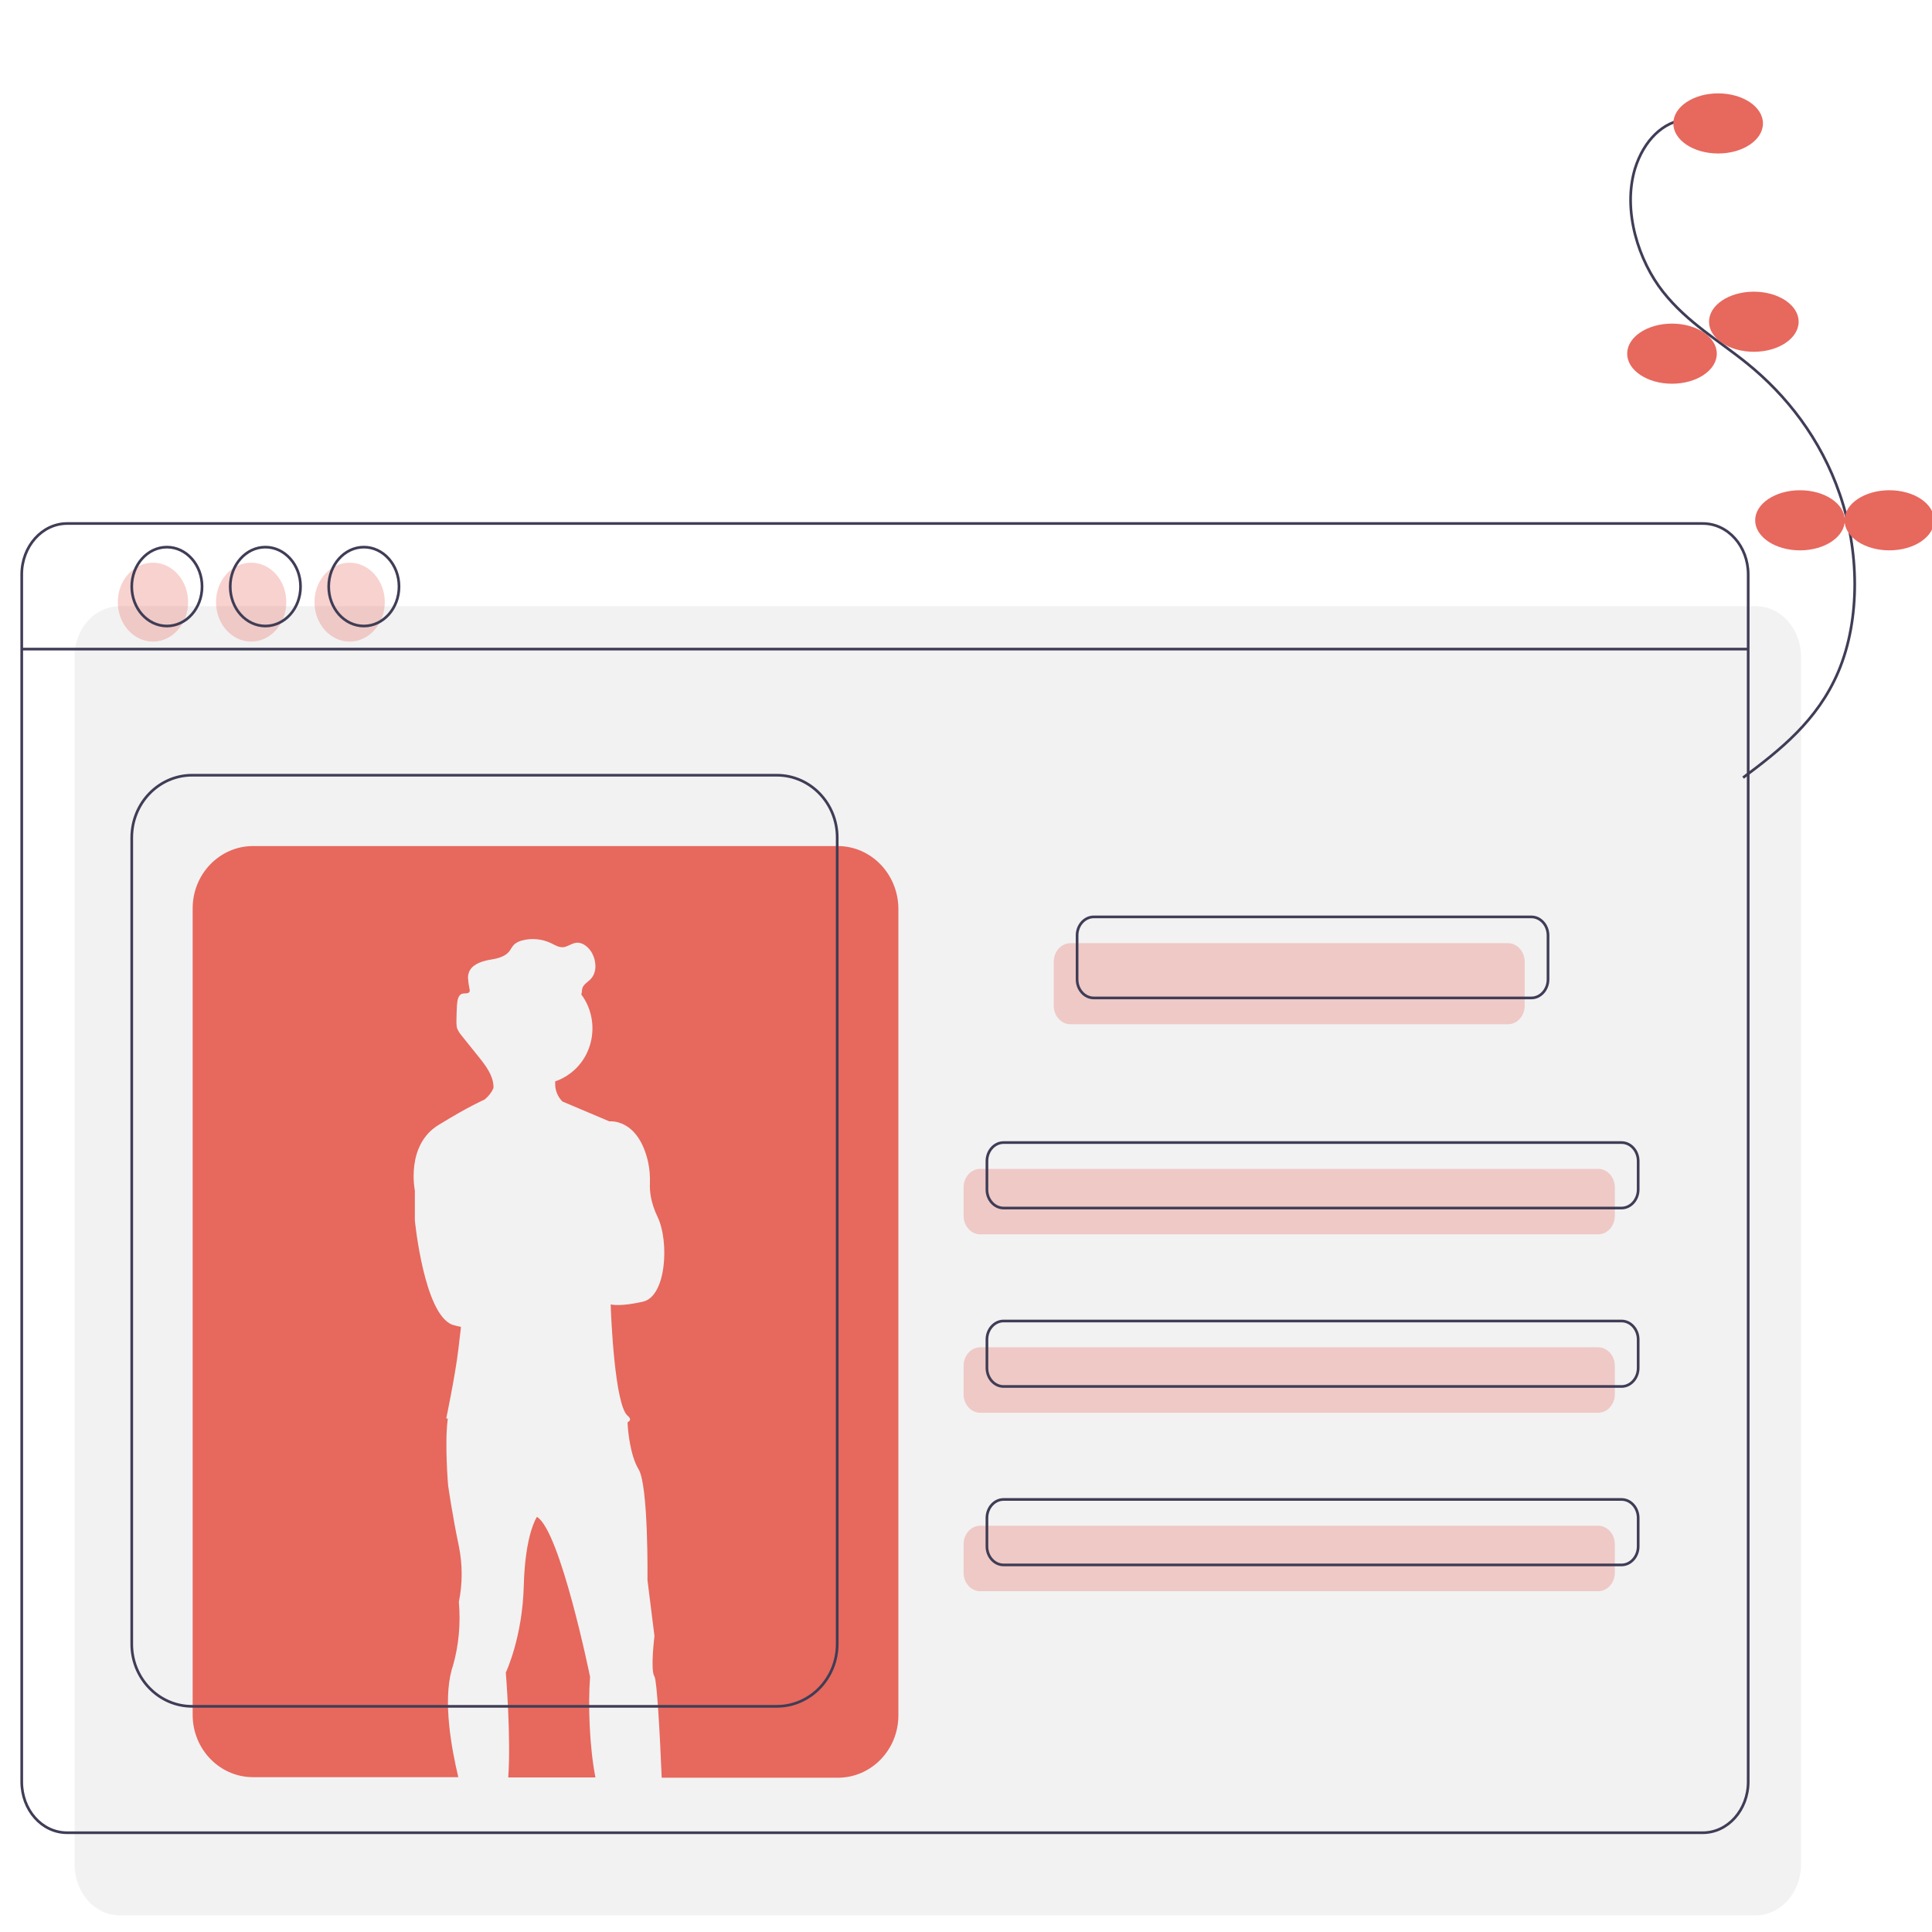
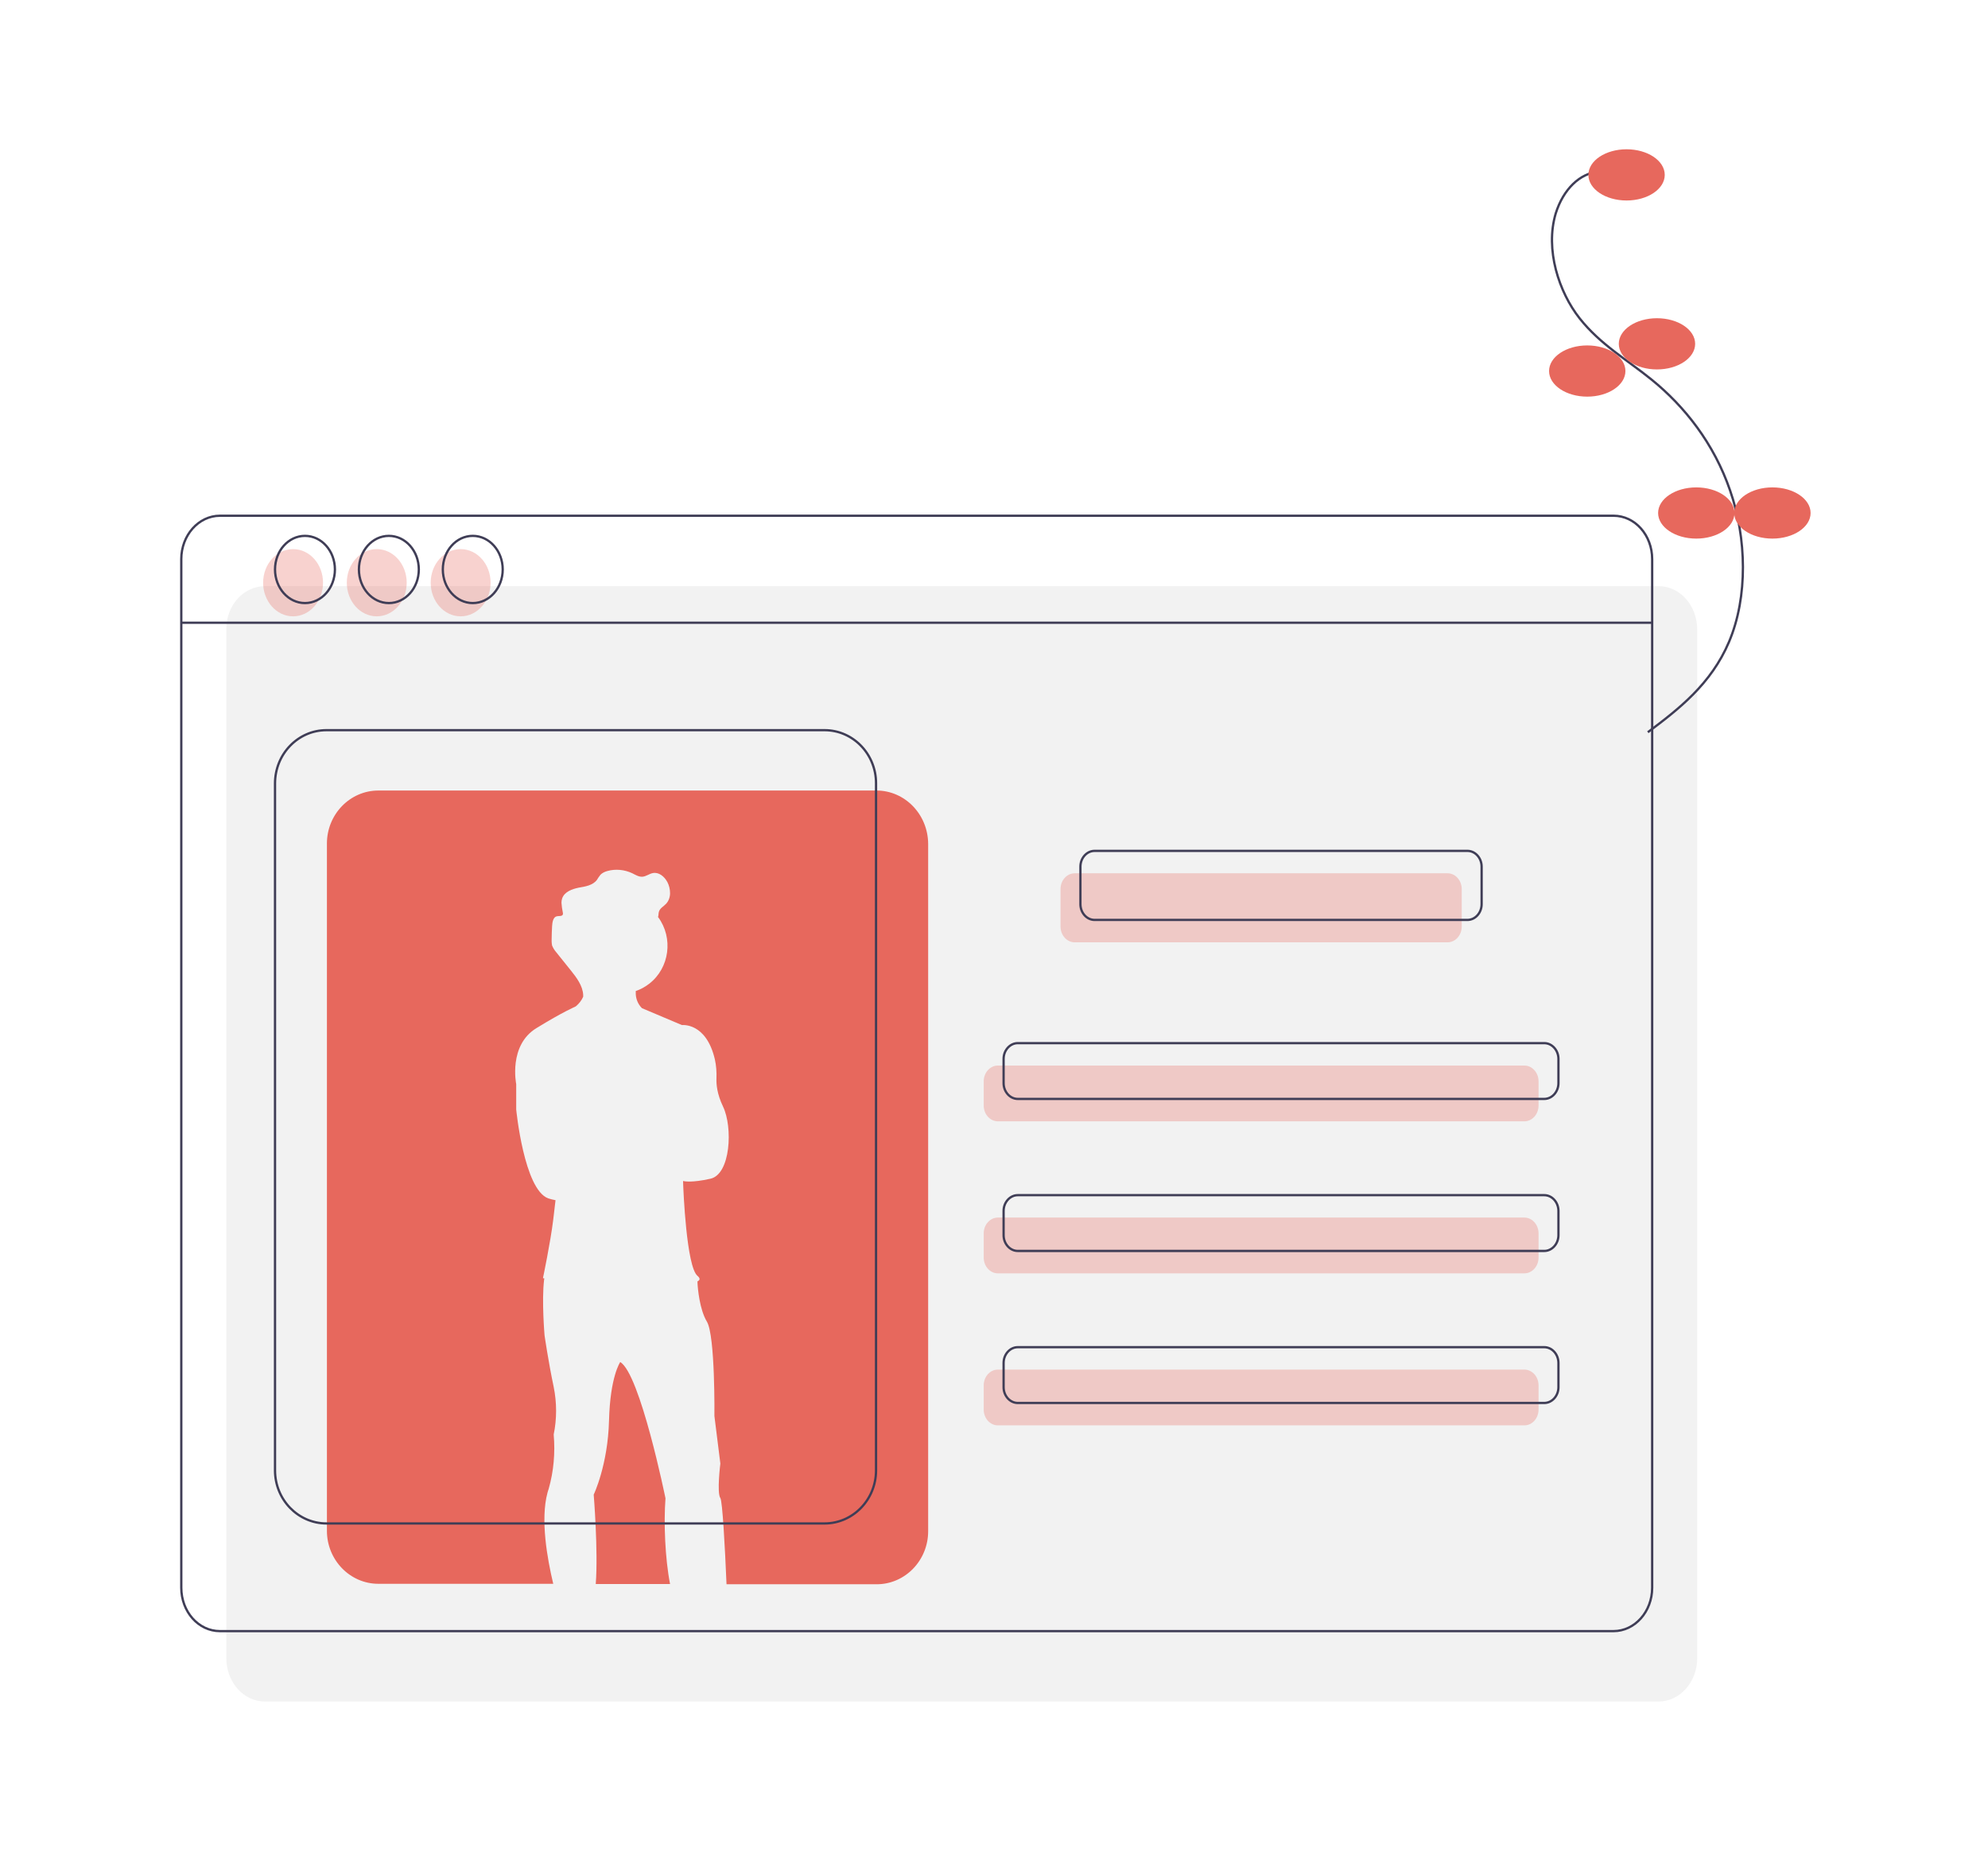
- <svg xmlns="http://www.w3.org/2000/svg" version="1.1" id="fe80fb2b-bcaf-407e-919b-306adc32f78b" x="0px" y="0px" viewBox="0 0 720 720" style="enable-background:new 0 0 720 720;" xml:space="preserve">
+ <svg xmlns="http://www.w3.org/2000/svg" version="1.1" id="fe80fb2b-bcaf-407e-919b-306adc32f78b" x="0px" y="0px" viewBox="0 0 869.6 810" style="enable-background:new 0 0 869.6 810;" xml:space="preserve">
  <style type="text/css">
	.st0{fill:#F2F2F2;}
	.st1{fill:none;stroke:#3F3D56;stroke-miterlimit:10;}
	.st2{opacity:0.3;fill:#E7685D;enable-background:new    ;}
	.st3{fill:#E7685D;}
</style>
-   <path class="st0" d="M44.7,225.9h609.6c9.4,0,16.9,8.5,16.9,19v449.9c0,10.5-7.6,19-16.9,19H44.7c-9.4,0-16.9-8.5-16.9-19V244.8  C27.7,234.4,35.3,225.9,44.7,225.9z" />
-   <path class="st1" d="M25,195.1h609.6c9.4,0,16.9,8.5,16.9,19V664c0,10.5-7.6,19-16.9,19H25c-9.4,0-16.9-8.5-16.9-19V214.1  C8.1,203.6,15.7,195.1,25,195.1z" />
-   <line class="st1" x1="8.1" y1="241.9" x2="651.6" y2="241.9" />
-   <path class="st2" d="M398.9,351.5H562c3.4,0,6.2,3.1,6.2,6.9v16.4c0,3.8-2.8,6.9-6.2,6.9H398.9c-3.4,0-6.2-3.1-6.2-6.9v-16.4  C392.7,354.6,395.5,351.5,398.9,351.5z" />
-   <path class="st2" d="M365.3,435.6h230.3c3.4,0,6.2,3.1,6.2,6.9v10.6c0,3.8-2.8,6.9-6.2,6.9H365.3c-3.4,0-6.2-3.1-6.2-6.9v-10.6  C359.1,438.7,361.9,435.6,365.3,435.6z" />
-   <path class="st2" d="M365.3,502.1h230.3c3.4,0,6.2,3.1,6.2,6.9v10.6c0,3.8-2.8,6.9-6.2,6.9H365.3c-3.4,0-6.2-3.1-6.2-6.9V509  C359.1,505.2,361.9,502.1,365.3,502.1z" />
-   <path class="st2" d="M365.3,568.6h230.3c3.4,0,6.2,3.1,6.2,6.9v10.6c0,3.8-2.8,6.9-6.2,6.9H365.3c-3.4,0-6.2-3.1-6.2-6.9v-10.6  C359.1,571.7,361.9,568.6,365.3,568.6z" />
-   <path class="st1" d="M407.6,341.7h163.1c3.4,0,6.2,3.1,6.2,6.9v16.4c0,3.8-2.8,6.9-6.2,6.9H407.6c-3.4,0-6.2-3.1-6.2-6.9v-16.4  C401.4,344.8,404.2,341.7,407.6,341.7z" />
-   <path class="st1" d="M374,425.8h230.3c3.4,0,6.2,3.1,6.2,6.9v10.6c0,3.8-2.8,6.9-6.2,6.9H374c-3.4,0-6.2-3.1-6.2-6.9v-10.6  C367.8,428.9,370.6,425.8,374,425.8z" />
-   <path class="st1" d="M374,492.3h230.3c3.4,0,6.2,3.1,6.2,6.9v10.6c0,3.8-2.8,6.9-6.2,6.9H374c-3.4,0-6.2-3.1-6.2-6.9v-10.6  C367.8,495.4,370.6,492.3,374,492.3z" />
-   <path class="st1" d="M374,558.8h230.3c3.4,0,6.2,3.1,6.2,6.9v10.6c0,3.8-2.8,6.9-6.2,6.9H374c-3.4,0-6.2-3.1-6.2-6.9v-10.6  C367.8,561.9,370.6,558.8,374,558.8z" />
-   <ellipse class="st2" cx="57" cy="224.4" rx="13.1" ry="14.7" />
-   <ellipse class="st2" cx="93.6" cy="224.4" rx="13.1" ry="14.7" />
-   <ellipse class="st2" cx="130.3" cy="224.4" rx="13.1" ry="14.7" />
-   <ellipse class="st1" cx="62.2" cy="218.6" rx="13.1" ry="14.7" />
-   <ellipse class="st1" cx="98.9" cy="218.6" rx="13.1" ry="14.7" />
-   <ellipse class="st1" cx="135.6" cy="218.6" rx="13.1" ry="14.7" />
-   <path class="st3" d="M221.9,662.4c-2.2-11.3-2.8-26.8-2-37.5c0,0-11.1-54.5-19.8-59.6l0,0c-0.1,0.2-4.4,6.4-4.9,25.6  c-0.5,19.5-6.7,32.4-6.7,32.4s2,24.4,0.9,39.1L221.9,662.4z" />
-   <path class="st3" d="M312.2,315.3H94.3c-12.4,0-22.5,10.4-22.5,23.2c0,0,0,0,0,0v300.6c0,12.8,10.1,23.2,22.5,23.2h0h76.5  c-2.6-10.9-5.7-28.1-2.5-39.9l0,0l0,0c0.2-0.6,0.3-1.1,0.5-1.6c2.2-7.7,2.9-15.8,2.2-23.8c1.4-6.8,1.4-13.9,0-20.8  c-2.4-11.4-4-22.6-4-22.6s-1.3-15.1-0.2-24.3c0-0.2,0.1-0.4,0.1-0.6c-0.4-0.1-0.6-0.1-0.6-0.1s3.3-15.7,4.5-25.6  c0.3-2.4,0.6-5.3,1-8.5c-1.1-0.2-2.2-0.5-3.2-0.8c-10.6-3.9-14-38.9-14-38.9v-11.1c0,0-3.5-17,8.9-24.5c11.9-7.3,16.7-9.2,17-9.4  c0.1-0.1,0.2-0.1,0.3-0.2c1.3-1.1,2.4-2.5,3.1-4.1c0-0.3,0-0.6,0-0.8c-0.2-4-2.9-7.6-5.4-10.7c-2.2-2.7-4.3-5.4-6.5-8.1  c-0.7-0.8-1.3-1.8-1.7-2.8c-0.1-0.6-0.2-1.2-0.2-1.8c0-0.2,0-0.4,0-0.7c0-2,0.1-4,0.2-6c0.1-1.8,0.5-4,2.1-4.3  c0.9-0.2,2,0.1,2.5-0.6c0.2-0.3,0.2-0.7,0.1-1c0,0,0,0.1,0,0.1c0,0,0-0.1,0-0.1c-0.3-1.4-0.5-2.8-0.6-4.3c0-0.7,0.1-1.3,0.3-1.9  c1-2.9,4.3-4.1,7.2-4.7c2.9-0.5,6.2-1,8-3.4c0.5-0.8,1-1.6,1.6-2.3c0.8-0.8,1.9-1.3,3-1.6c3.6-1,7.5-0.6,10.9,1  c1.4,0.7,2.8,1.6,4.4,1.5c1.6-0.1,3-1.3,4.6-1.6c2.6-0.5,5,1.5,6.3,3.9c0.8,1.5,1.2,3.2,1.2,4.9c0,1.7-0.6,3.4-1.7,4.6  c-1.1,1.2-2.8,2-3.2,3.6c-0.2,0.7-0.1,1.4-0.3,2c0,0.1-0.1,0.2-0.1,0.2c0,0,0.1,0.1,0.1,0.1c6.7,9.1,5,22.2-3.9,29.1  c-1.8,1.4-3.8,2.5-5.9,3.2c0,0.2,0,0.4,0,0.6c-0.1,2.6,0.9,5.1,2.7,6.9l17.5,7.4c0,0,10.6-1.3,14.4,15c0.6,2.7,0.8,5.5,0.7,8.3  c-0.1,2.5,0.2,6.8,2.9,12.4c4.3,9,3.3,29.5-5.5,31.5c-8.4,1.9-11.7,1.1-12,1l0,0.4c0.1,3.9,1.5,37.1,6.3,41.1c1.3,1.1,1.1,1.9,0,2.4  l0,0c0,0,0,0.2,0,0.6c0.1,2.4,0.9,11.7,4.1,17c3.7,6.1,3.3,41.3,3.3,41.3l2.6,20.8c0,0-1.6,12.8,0,15.1c0.9,1.3,2,20.9,2.7,37.7  h65.7c12.4,0,22.5-10.4,22.5-23.2V338.6C334.7,325.7,324.6,315.3,312.2,315.3L312.2,315.3z" />
-   <path class="st1" d="M71.6,288.9h217.9c12.4,0,22.5,10.4,22.5,23.2v300.6c0,12.8-10.1,23.2-22.5,23.2H71.6  c-12.4,0-22.5-10.4-22.5-23.2V312.2C49.1,299.3,59.2,288.9,71.6,288.9z" />
-   <path class="st1" d="M628.2,44.6c-8.3,0.6-15.6,7.7-18.9,18.3c-4.7,15.8,1.4,34.4,10.5,45.9c9.1,11.5,20.8,18.1,31.5,26.8  c14.3,11.6,27.2,27.8,34.3,48.5c7.2,20.7,7.9,46.4-0.5,66.2c-7.8,18.4-22,29.4-35.5,39.5" />
-   <ellipse class="st3" cx="640.3" cy="46" rx="16.7" ry="11.2" />
-   <ellipse class="st3" cx="653.6" cy="119.9" rx="16.7" ry="11.2" />
-   <ellipse class="st3" cx="623.1" cy="131.8" rx="16.7" ry="11.2" />
-   <ellipse class="st3" cx="670.8" cy="193.9" rx="16.7" ry="11.2" />
-   <ellipse class="st3" cx="704.1" cy="193.9" rx="16.7" ry="11.2" />
+   <path class="st0" d="M115.9,256.4h609.6c9.4,0,16.9,8.5,16.9,19v449.9c0,10.5-7.6,19-16.9,19H115.9c-9.4,0-16.9-8.5-16.9-19v-450  C98.9,264.9,106.5,256.4,115.9,256.4z" />
+   <path class="st1" d="M96.2,225.6h609.6c9.4,0,16.9,8.5,16.9,19v449.9c0,10.5-7.6,19-16.9,19H96.2c-9.4,0-16.9-8.5-16.9-19V244.6  C79.3,234.1,86.9,225.6,96.2,225.6z" />
+   <line class="st1" x1="79.3" y1="272.4" x2="722.8" y2="272.4" />
+   <path class="st2" d="M470.1,382h163.1c3.4,0,6.2,3.1,6.2,6.9v16.4c0,3.8-2.8,6.9-6.2,6.9H470.1c-3.4,0-6.2-3.1-6.2-6.9v-16.4  C463.9,385.1,466.7,382,470.1,382z" />
+   <path class="st2" d="M436.5,466.1h230.3c3.4,0,6.2,3.1,6.2,6.9v10.6c0,3.8-2.8,6.9-6.2,6.9H436.5c-3.4,0-6.2-3.1-6.2-6.9V473  C430.3,469.2,433.1,466.1,436.5,466.1z" />
+   <path class="st2" d="M436.5,532.6h230.3c3.4,0,6.2,3.1,6.2,6.9v10.6c0,3.8-2.8,6.9-6.2,6.9H436.5c-3.4,0-6.2-3.1-6.2-6.9v-10.6  C430.3,535.7,433.1,532.6,436.5,532.6z" />
+   <path class="st2" d="M436.5,599.1h230.3c3.4,0,6.2,3.1,6.2,6.9v10.6c0,3.8-2.8,6.9-6.2,6.9H436.5c-3.4,0-6.2-3.1-6.2-6.9V606  C430.3,602.2,433.1,599.1,436.5,599.1z" />
+   <path class="st1" d="M478.8,372.2h163.1c3.4,0,6.2,3.1,6.2,6.9v16.4c0,3.8-2.8,6.9-6.2,6.9H478.8c-3.4,0-6.2-3.1-6.2-6.9v-16.4  C472.6,375.3,475.4,372.2,478.8,372.2z" />
+   <path class="st1" d="M445.2,456.3h230.3c3.4,0,6.2,3.1,6.2,6.9v10.6c0,3.8-2.8,6.9-6.2,6.9H445.2c-3.4,0-6.2-3.1-6.2-6.9v-10.6  C439,459.4,441.8,456.3,445.2,456.3z" />
+   <path class="st1" d="M445.2,522.8h230.3c3.4,0,6.2,3.1,6.2,6.9v10.6c0,3.8-2.8,6.9-6.2,6.9H445.2c-3.4,0-6.2-3.1-6.2-6.9v-10.6  C439,525.9,441.8,522.8,445.2,522.8z" />
+   <path class="st1" d="M445.2,589.3h230.3c3.4,0,6.2,3.1,6.2,6.9v10.6c0,3.8-2.8,6.9-6.2,6.9H445.2c-3.4,0-6.2-3.1-6.2-6.9v-10.6  C439,592.4,441.8,589.3,445.2,589.3z" />
+   <ellipse class="st2" cx="128.2" cy="254.9" rx="13.1" ry="14.7" />
+   <ellipse class="st2" cx="164.8" cy="254.9" rx="13.1" ry="14.7" />
+   <ellipse class="st2" cx="201.5" cy="254.9" rx="13.1" ry="14.7" />
+   <ellipse class="st1" cx="133.4" cy="249.1" rx="13.1" ry="14.7" />
+   <ellipse class="st1" cx="170.1" cy="249.1" rx="13.1" ry="14.7" />
+   <ellipse class="st1" cx="206.8" cy="249.1" rx="13.1" ry="14.7" />
+   <path class="st3" d="M293.1,692.9c-2.2-11.3-2.8-26.8-2-37.5c0,0-11.1-54.5-19.8-59.6l0,0c-0.1,0.2-4.4,6.4-4.9,25.6  c-0.5,19.5-6.7,32.4-6.7,32.4s2,24.4,0.9,39.1H293.1z" />
+   <path class="st3" d="M383.4,345.8H165.5c-12.4,0-22.5,10.4-22.5,23.2l0,0v300.6c0,12.8,10.1,23.2,22.5,23.2l0,0H242  c-2.6-10.9-5.7-28.1-2.5-39.9l0,0l0,0c0.2-0.6,0.3-1.1,0.5-1.6c2.2-7.7,2.9-15.8,2.2-23.8c1.4-6.8,1.4-13.9,0-20.8  c-2.4-11.4-4-22.6-4-22.6s-1.3-15.1-0.2-24.3c0-0.2,0.1-0.4,0.1-0.6c-0.4-0.1-0.6-0.1-0.6-0.1s3.3-15.7,4.5-25.6  c0.3-2.4,0.6-5.3,1-8.5c-1.1-0.2-2.2-0.5-3.2-0.8c-10.6-3.9-14-38.9-14-38.9v-11.1c0,0-3.5-17,8.9-24.5c11.9-7.3,16.7-9.2,17-9.4  c0.1-0.1,0.2-0.1,0.3-0.2c1.3-1.1,2.4-2.5,3.1-4.1c0-0.3,0-0.6,0-0.8c-0.2-4-2.9-7.6-5.4-10.7c-2.2-2.7-4.3-5.4-6.5-8.1  c-0.7-0.8-1.3-1.8-1.7-2.8c-0.1-0.6-0.2-1.2-0.2-1.8c0-0.2,0-0.4,0-0.7c0-2,0.1-4,0.2-6c0.1-1.8,0.5-4,2.1-4.3  c0.9-0.2,2,0.1,2.5-0.6c0.2-0.3,0.2-0.7,0.1-1v0.1v-0.1c-0.3-1.4-0.5-2.8-0.6-4.3c0-0.7,0.1-1.3,0.3-1.9c1-2.9,4.3-4.1,7.2-4.7  c2.9-0.5,6.2-1,8-3.4c0.5-0.8,1-1.6,1.6-2.3c0.8-0.8,1.9-1.3,3-1.6c3.6-1,7.5-0.6,10.9,1c1.4,0.7,2.8,1.6,4.4,1.5  c1.6-0.1,3-1.3,4.6-1.6c2.6-0.5,5,1.5,6.3,3.9c0.8,1.5,1.2,3.2,1.2,4.9c0,1.7-0.6,3.4-1.7,4.6c-1.1,1.2-2.8,2-3.2,3.6  c-0.2,0.7-0.1,1.4-0.3,2c0,0.1-0.1,0.2-0.1,0.2l0.1,0.1c6.7,9.1,5,22.2-3.9,29.1c-1.8,1.4-3.8,2.5-5.9,3.2c0,0.2,0,0.4,0,0.6  c-0.1,2.6,0.9,5.1,2.7,6.9l17.5,7.4c0,0,10.6-1.3,14.4,15c0.6,2.7,0.8,5.5,0.7,8.3c-0.1,2.5,0.2,6.8,2.9,12.4  c4.3,9,3.3,29.5-5.5,31.5c-8.4,1.9-11.7,1.1-12,1v0.4c0.1,3.9,1.5,37.1,6.3,41.1c1.3,1.1,1.1,1.9,0,2.4l0,0c0,0,0,0.2,0,0.6  c0.1,2.4,0.9,11.7,4.1,17c3.7,6.1,3.3,41.3,3.3,41.3l2.6,20.8c0,0-1.6,12.8,0,15.1c0.9,1.3,2,20.9,2.7,37.7h65.7  c12.4,0,22.5-10.4,22.5-23.2V369.1C405.9,356.2,395.8,345.8,383.4,345.8L383.4,345.8z" />
+   <path class="st1" d="M142.8,319.4h217.9c12.4,0,22.5,10.4,22.5,23.2v300.6c0,12.8-10.1,23.2-22.5,23.2H142.8  c-12.4,0-22.5-10.4-22.5-23.2V342.7C120.3,329.8,130.4,319.4,142.8,319.4z" />
+   <path class="st1" d="M699.4,75.1c-8.3,0.6-15.6,7.7-18.9,18.3c-4.7,15.8,1.4,34.4,10.5,45.9s20.8,18.1,31.5,26.8  c14.3,11.6,27.2,27.8,34.3,48.5c7.2,20.7,7.9,46.4-0.5,66.2c-7.8,18.4-22,29.4-35.5,39.5" />
+   <ellipse class="st3" cx="711.5" cy="76.5" rx="16.7" ry="11.2" />
+   <ellipse class="st3" cx="724.8" cy="150.4" rx="16.7" ry="11.2" />
+   <ellipse class="st3" cx="694.3" cy="162.3" rx="16.7" ry="11.2" />
+   <ellipse class="st3" cx="742" cy="224.4" rx="16.7" ry="11.2" />
+   <ellipse class="st3" cx="775.3" cy="224.4" rx="16.7" ry="11.2" />
</svg>
